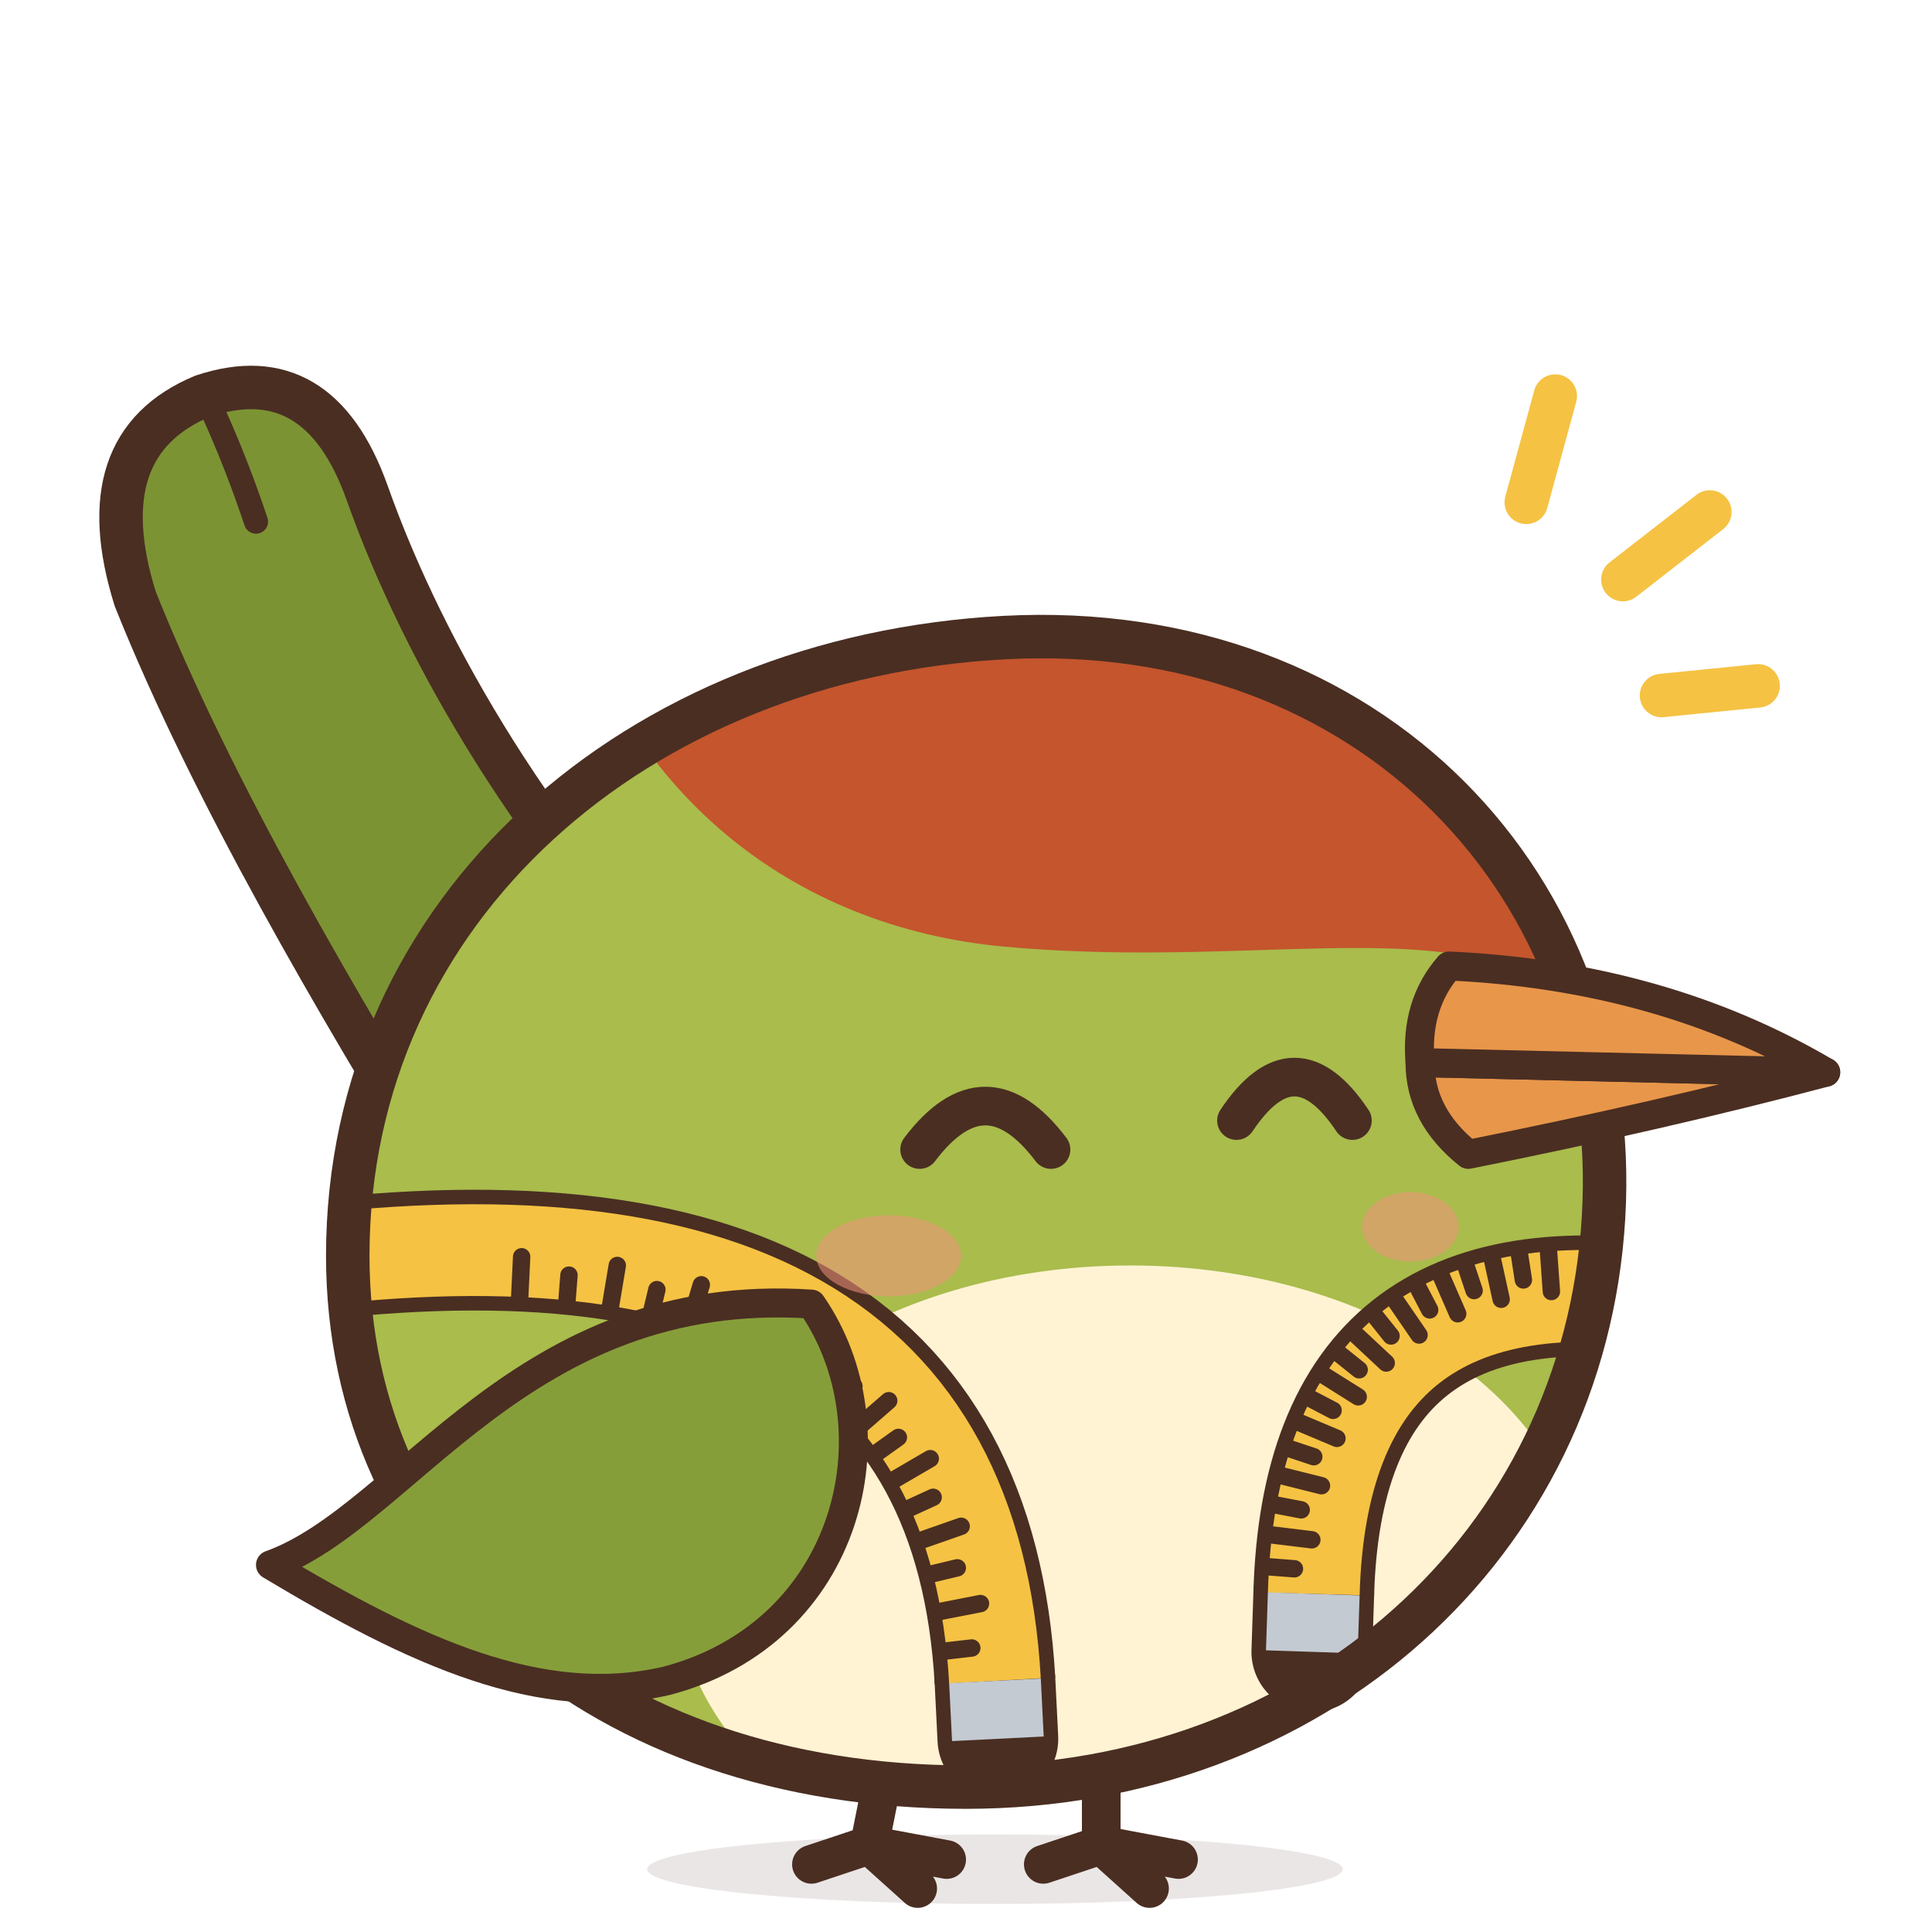
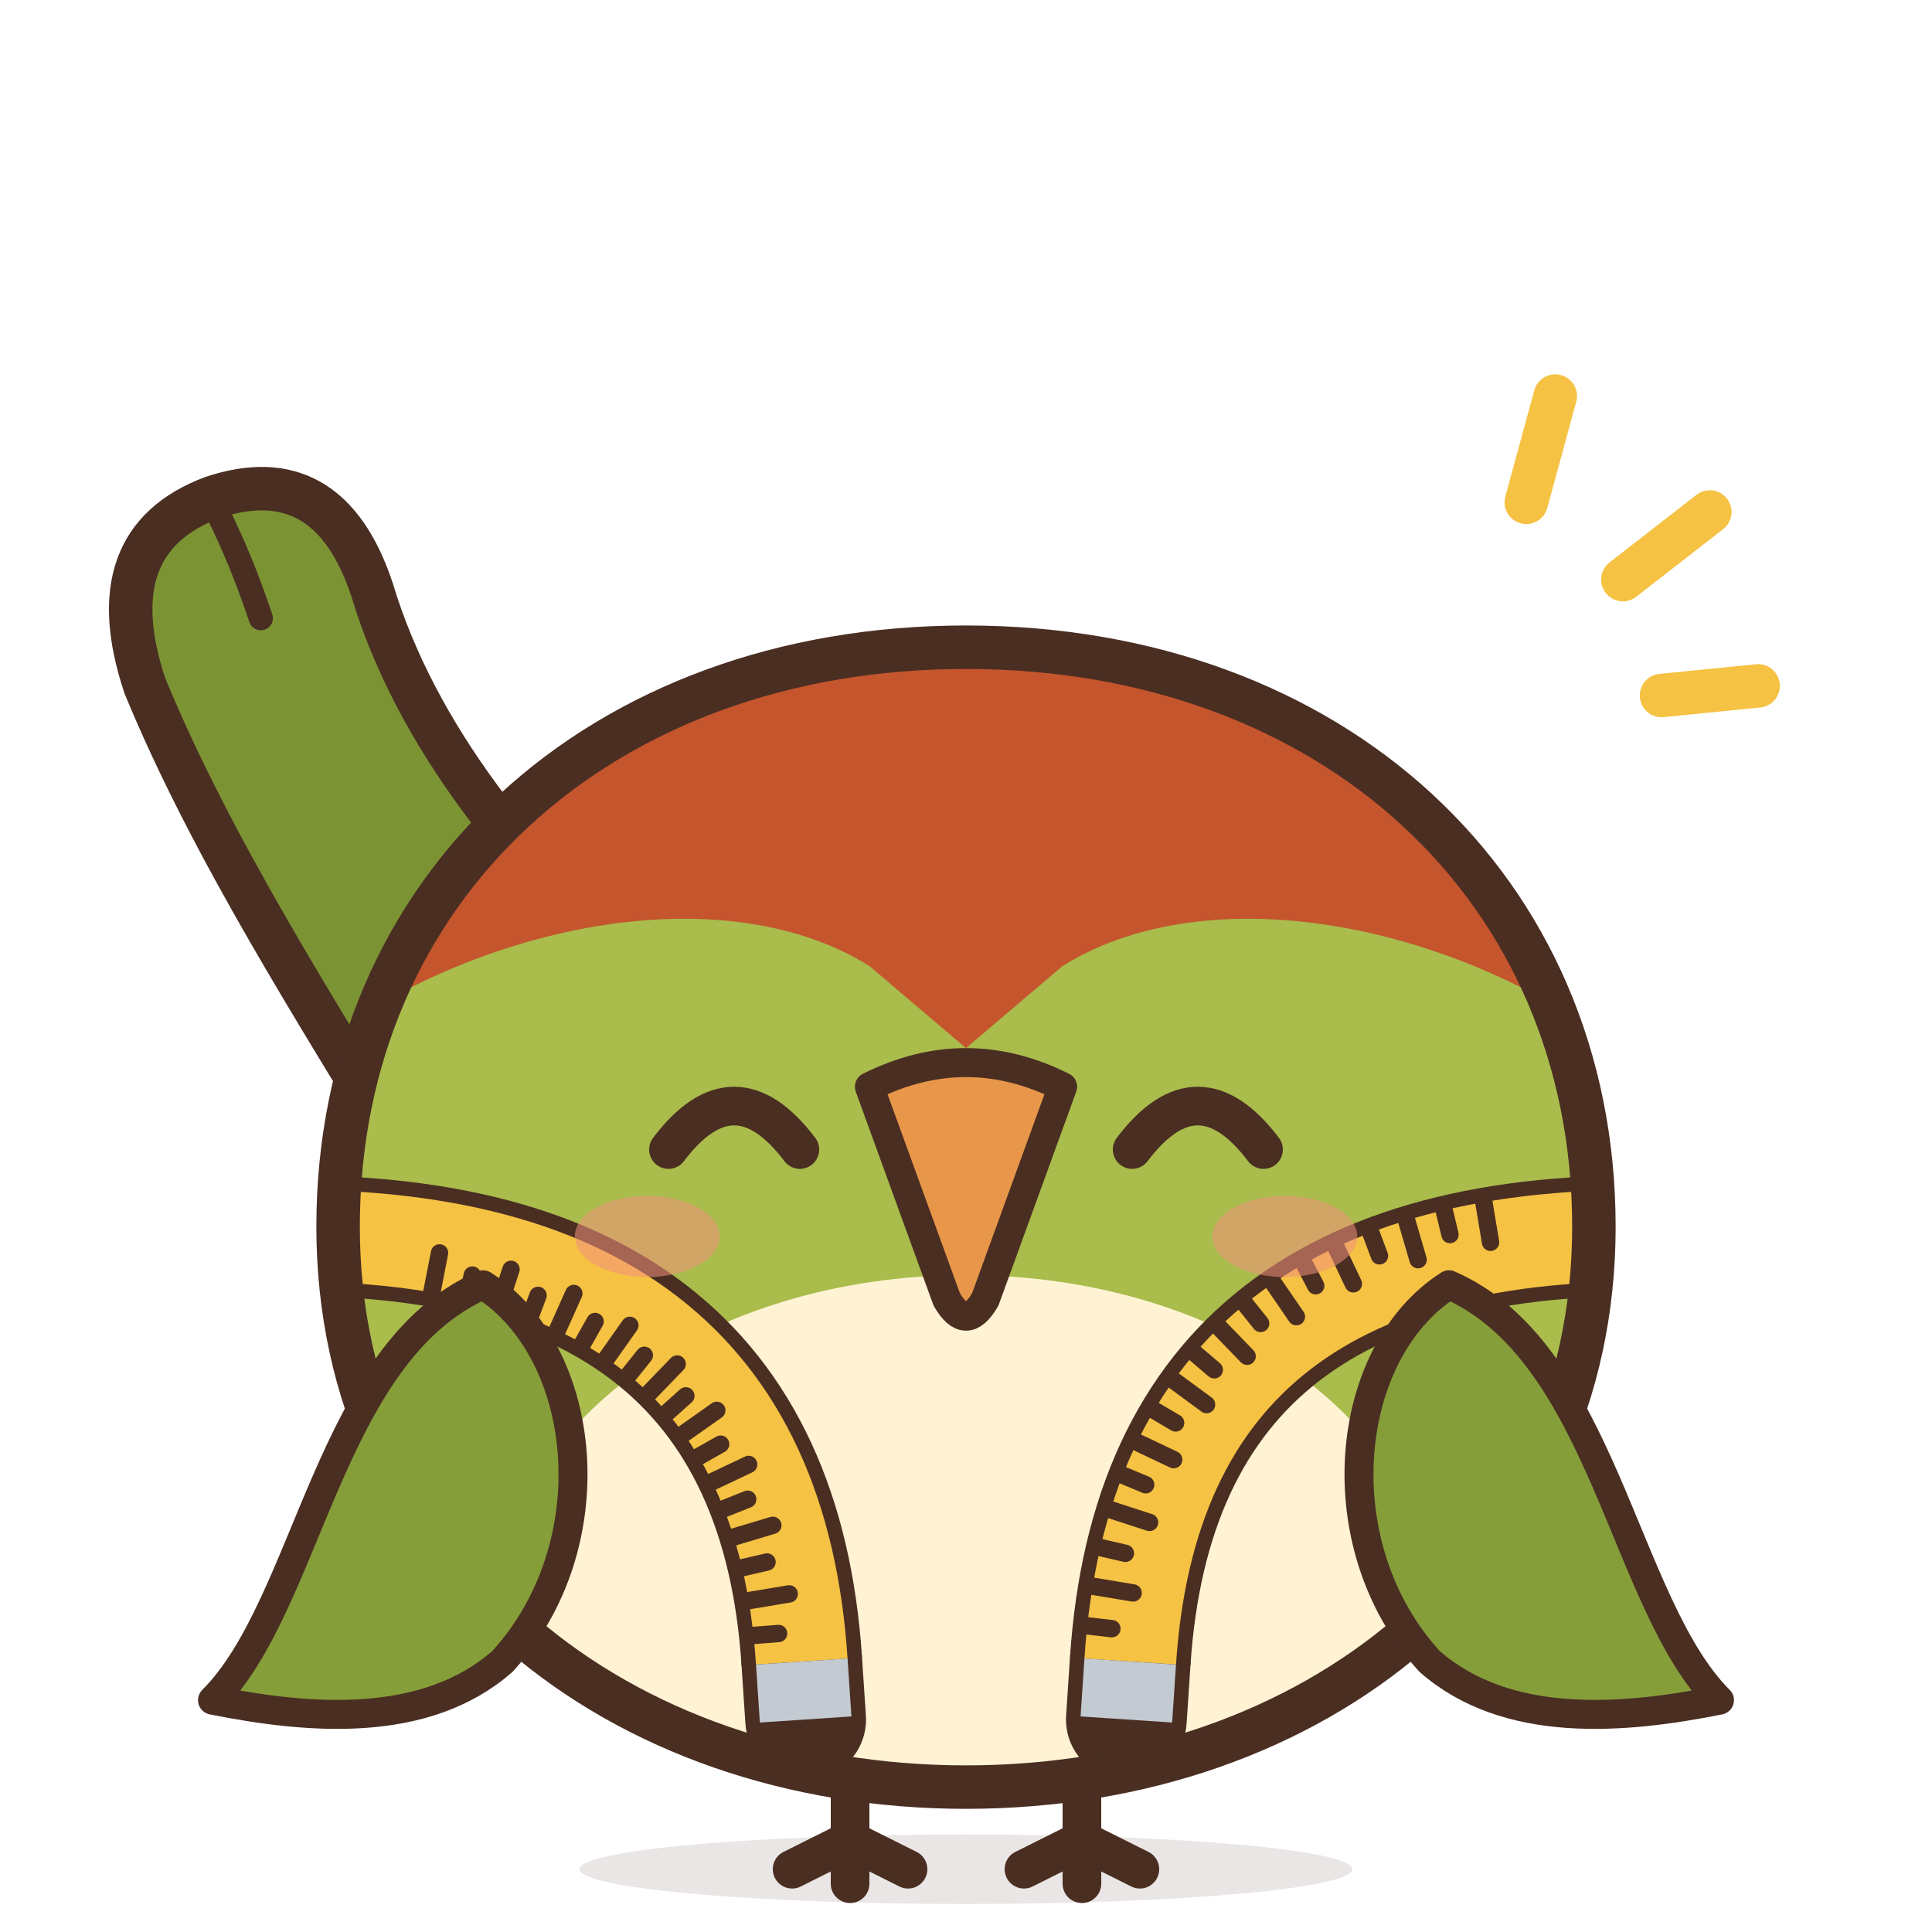
<svg xmlns="http://www.w3.org/2000/svg" viewBox="0 0 200 200" width="200" height="200" role="img" aria-labelledby="t d">
  <defs>
    <clipPath id="fitz-body">
-       <path d="M104 66 C 142 64, 168 92, 166 126 C 164 160, 136 185, 100 185 C 62 185, 36 162, 36 130 C 36 94, 66 68, 104 66 Z" />
+       <path d="M100 67 C 138 67, 165 92, 165 127 C 165 162, 136 185, 100 185 C 64 185, 35 162, 35 127 C 35 92, 62 67, 100 67 Z" />
    </clipPath>
    <clipPath id="fitz-body-tape">
-       <path d="M104 66 C 142 64, 168 92, 166 126 C 164 160, 136 185, 100 185 C 62 185, 36 162, 36 130 C 36 94, 66 68, 104 66 Z" />
-       <rect x="80" y="150" width="80" height="50" />
+       <path d="M100 67 C 138 67, 165 92, 165 127 C 165 162, 136 185, 100 185 C 64 185, 35 162, 35 127 C 35 92, 62 67, 100 67 Z" />
+       <rect x="60" y="150" width="80" height="50" />
    </clipPath>
  </defs>
-   <ellipse class="shadow" cx="103" cy="193.5" rx="36" ry="3.6" fill="#4A2E22" opacity=".12" />
+   <ellipse class="shadow" cx="100" cy="193.5" rx="40" ry="3.6" fill="#4A2E22" opacity=".12" />
  <g class="bird">
    <g class="feet">
-       <path d="M92 181 L90 191 M84 193 L90 191 L98 192.5 M90 191 L95 195.5" stroke="#4A2E22" stroke-width="4" stroke-linecap="round" stroke-linejoin="round" fill="none" />
-       <path d="M114 181 L114 191 M108 193 L114 191 L122 192.5 M114 191 L119 195.5" stroke="#4A2E22" stroke-width="4" stroke-linecap="round" stroke-linejoin="round" fill="none" />
+       <path d="M88 181 L88 190.5 M82 193.5 L88 190.5 L94 193.5 M88 190.5 L88 195" stroke="#4A2E22" stroke-width="4" stroke-linecap="round" stroke-linejoin="round" fill="none" />
+       <path d="M112 181 L112 190.5 M106 193.5 L112 190.5 L118 193.5 M112 190.5 L112 195" stroke="#4A2E22" stroke-width="4" stroke-linecap="round" stroke-linejoin="round" fill="none" />
    </g>
    <g class="tail">
-       <path d="M72 104 L46 122 C 35 104, 22 82, 14 62 Q 9 46 21 41 Q 33 37 38 51 C 44 68, 56 88, 72 104 Z" fill="#7C9334" stroke="#4A2E22" stroke-width="4.5" stroke-linejoin="round" />
-       <path d="M22 42.5 Q 24.5 48 26.5 54" fill="none" stroke="#4A2E22" stroke-width="2.5" stroke-linecap="round" />
+       <path d="M68 102 L42 120 C 33 105, 22 88, 15 71 Q 10 56 22 51.5 Q 34 47.5 38.5 61 C 43 76, 54 90, 68 102 Z" fill="#7C9334" stroke="#4A2E22" stroke-width="4.5" stroke-linejoin="round" />
+       <path d="M22.5 53 Q 25 58 27 64" fill="none" stroke="#4A2E22" stroke-width="2.5" stroke-linecap="round" />
    </g>
    <g class="body">
-       <path d="M104 66 C 142 64, 168 92, 166 126 C 164 160, 136 185, 100 185 C 62 185, 36 162, 36 130 C 36 94, 66 68, 104 66 Z" fill="#A9BC4C" />
+       <path d="M100 67 C 138 67, 165 92, 165 127 C 165 162, 136 185, 100 185 C 64 185, 35 162, 35 127 C 35 92, 62 67, 100 67 Z" fill="#A9BC4C" />
      <g clip-path="url(#fitz-body)">
-         <path d="M58 58 C 64 82, 82 96, 104 98 C 126 100, 144 96, 156 100 C 162 103, 166 106, 178 108 L178 40 L58 40 Z" fill="#C4552D" />
-         <ellipse cx="117" cy="164" rx="47" ry="33" fill="#FFF3D3" />
+         <path d="M28 112 C 46 96, 74 90, 90 100 L100 108.5 L110 100 C 126 90, 154 96, 172 112 L172 40 L28 40 Z" fill="#C4552D" />
+         <ellipse cx="100.0" cy="166" rx="48" ry="34" fill="#FFF3D3" />
      </g>
      <g class="tape" clip-path="url(#fitz-body-tape)">
-         <path d="M28 131 Q100 121 103 174" fill="none" stroke="#4A2E22" stroke-width="12.5" />
-         <path d="M103 174 L103.3 180" fill="none" stroke="#4A2E22" stroke-width="12.5" stroke-linecap="round" />
-         <path d="M28 131 Q100 121 103 174" fill="none" stroke="#F5C243" stroke-width="9.5" />
-         <path d="M103 174 L103.3 180" fill="none" stroke="#C3CAD2" stroke-width="9.5" />
-         <path d="M53.8 134.3 L54 130.1 M58.7 134.6 L58.9 132 M63.2 135.2 L63.9 131 M67.4 136 L68 133.5 M71.4 137 L72.6 133 M75 138.3 L76 135.9 M78.3 139.8 L80.2 136 M81.4 141.5 L82.7 139.2 M84.1 143.3 L86.7 140 M86.6 145.4 L88.4 143.5 M88.9 147.7 L92 145 M90.9 150.3 L93 148.8 M92.7 153.1 L96.3 151 M94.2 156.1 L96.6 155 M95.5 159.4 L99.5 158 M96.6 162.9 L99.1 162.3 M97.4 166.8 L101.5 166 M98 170.9 L100.6 170.6" stroke="#4A2E22" stroke-width="1.8" stroke-linecap="round" />
-         <path d="M174 135 Q137 129 136 165" fill="none" stroke="#4A2E22" stroke-width="12.5" />
-         <path d="M136 165 L135.8 171" fill="none" stroke="#4A2E22" stroke-width="12.5" stroke-linecap="round" />
-         <path d="M174 135 Q137 129 136 165" fill="none" stroke="#F5C243" stroke-width="9.5" />
-         <path d="M136 165 L135.8 171" fill="none" stroke="#C3CAD2" stroke-width="9.5" />
-         <path d="M160.3 129.5 L160.6 133.7 M157.3 129.9 L157.7 132.5 M154.5 130.4 L155.4 134.5 M151.8 131.2 L152.6 133.6 M149.2 132.1 L150.9 136 M146.8 133.3 L148 135.6 M144.5 134.7 L146.9 138.2 M142.4 136.3 L144 138.3 M140.4 138.2 L143.5 141.1 M138.7 140.2 L140.7 141.8 M137.1 142.4 L140.6 144.6 M135.7 144.8 L138 146 M134.6 147.3 L138.4 148.9 M133.6 150 L136 150.8 M132.8 152.8 L136.8 153.8 M132.1 155.8 L134.7 156.3 M131.7 158.9 L135.8 159.4 M131.4 162.2 L134 162.4" stroke="#4A2E22" stroke-width="1.8" stroke-linecap="round" />
+         <path d="M26 128 Q80 126 83 172" fill="none" stroke="#4A2E22" stroke-width="12.5" />
+         <path d="M83 172 L83.4 178" fill="none" stroke="#4A2E22" stroke-width="12.5" stroke-linecap="round" />
+         <path d="M26 128 Q80 126 83 172" fill="none" stroke="#F5C243" stroke-width="9.5" />
+         <path d="M83 172 L83.4 178" fill="none" stroke="#C3CAD2" stroke-width="9.5" />
+         <path d="M44.7 133.8 L45.5 129.7 M48.3 134.5 L48.9 132 M51.6 135.4 L52.9 131.4 M54.8 136.5 L55.7 134.1 M57.7 137.7 L59.4 133.9 M60.3 139.1 L61.6 136.8 M62.8 140.6 L65.2 137.2 M65.1 142.3 L66.7 140.3 M67.2 144.2 L70.1 141.2 M69.1 146.2 L71 144.5 M70.8 148.4 L74.2 146 M72.3 150.8 L74.6 149.5 M73.7 153.4 L77.5 151.6 M74.9 156.2 L77.4 155.2 M76 159.1 L80 157.9 M76.8 162.3 L79.4 161.7 M77.5 165.7 L81.7 165 M78 169.3 L80.6 169.1" stroke="#4A2E22" stroke-width="1.8" stroke-linecap="round" />
+         <path d="M174 128 Q120 126 117 172" fill="none" stroke="#4A2E22" stroke-width="12.5" />
+         <path d="M117 172 L116.6 178" fill="none" stroke="#4A2E22" stroke-width="12.5" stroke-linecap="round" />
+         <path d="M174 128 Q120 126 117 172" fill="none" stroke="#F5C243" stroke-width="9.5" />
+         <path d="M117 172 L116.6 178" fill="none" stroke="#C3CAD2" stroke-width="9.5" />
+         <path d="M153.6 124.4 L154.3 128.6 M149.5 125.3 L150.1 127.8 M145.6 126.3 L146.8 130.4 M141.9 127.6 L142.8 130 M138.3 129.1 L140.1 132.9 M135 130.8 L136.2 133.1 M131.8 132.8 L134.2 136.3 M128.9 135 L130.5 137 M126.2 137.4 L129.1 140.4 M123.7 140.1 L125.7 141.8 M121.5 142.9 L124.9 145.4 M119.5 146 L121.7 147.3 M117.7 149.3 L121.5 151.1 M116.2 152.7 L118.6 153.7 M115 156.3 L119 157.6 M113.9 160.2 L116.5 160.8 M113.1 164.2 L117.3 164.9 M112.5 168.3 L115.1 168.6" stroke="#4A2E22" stroke-width="1.8" stroke-linecap="round" />
      </g>
-       <path d="M104 66 C 142 64, 168 92, 166 126 C 164 160, 136 185, 100 185 C 62 185, 36 162, 36 130 C 36 94, 66 68, 104 66 Z" fill="none" stroke="#4A2E22" stroke-width="4.5" />
-       <g class="wing">
-         <path d="M84 135 C 93 148, 88 169, 69 174 C 56 177, 43 171, 28 162 C 42 157, 54 133, 84 135 Z" fill="#869E3A" stroke="#4A2E22" stroke-width="3" stroke-linejoin="round" />
+       <path d="M100 67 C 138 67, 165 92, 165 127 C 165 162, 136 185, 100 185 C 64 185, 35 162, 35 127 C 35 92, 62 67, 100 67 Z" fill="none" stroke="#4A2E22" stroke-width="4.5" />
+       <g class="wing l">
+         <path d="M50 133 C 61 140, 63 160, 52 172 C 44 179, 32 178, 22 176 C 32 166, 34 140, 50 133 Z" fill="#869E3A" stroke="#4A2E22" stroke-width="3" stroke-linejoin="round" />
+       </g>
+       <g class="wing r">
+         <path d="M150 133 C 139 140, 137 160, 148 172 C 156 179, 168 178, 178 176 C 168 166, 166 140, 150 133 Z" fill="#869E3A" stroke="#4A2E22" stroke-width="3" stroke-linejoin="round" />
      </g>
      <g class="blush" fill="#F2917C" opacity=".55">
-         <ellipse cx="92" cy="130" rx="7.5" ry="4.2" />
-         <ellipse cx="146" cy="127" rx="5" ry="3.6" />
+         <ellipse cx="67" cy="128" rx="7.5" ry="4.2" />
+         <ellipse cx="133" cy="128" rx="7.5" ry="4.2" />
      </g>
      <g class="pupils">
        <g class="eye">
-           <path d="M95.2 119 Q102 110 108.8 119" fill="none" stroke="#4A2E22" stroke-width="4" stroke-linecap="round" />
+           <path d="M69.2 119 Q76 110 82.8 119" fill="none" stroke="#4A2E22" stroke-width="4" stroke-linecap="round" />
        </g>
        <g class="eye">
-           <path d="M128 116 Q134 107 140 116" fill="none" stroke="#4A2E22" stroke-width="4" stroke-linecap="round" />
+           <path d="M117.2 119 Q124 110 130.8 119" fill="none" stroke="#4A2E22" stroke-width="4" stroke-linecap="round" />
        </g>
      </g>
      <g class="beak">
-         <path d="M147 110 L189 111 Q 172 115.5 152 119.5 Q 147 115.5 147 110 Z" fill="#E8964A" stroke="#4A2E22" stroke-width="3" stroke-linejoin="round" />
-         <path d="M150 100 Q 172 101 189 111 L147 110 Q 146.5 104 150 100 Z" fill="#E8964A" stroke="#4A2E22" stroke-width="3" stroke-linejoin="round" />
+         <path d="M90 112.5 Q100 107.5 110 112.5 L102 134.5 Q100 138 98 134.5 Z" fill="#E8964A" stroke="#4A2E22" stroke-width="3" stroke-linejoin="round" />
      </g>
    </g>
  </g>
  <g class="sparks">
    <path d="M158 52 L161 41" stroke="#F5C243" stroke-width="4.5" stroke-linecap="round" />
    <path d="M168 60 L177 53" stroke="#F5C243" stroke-width="4.5" stroke-linecap="round" />
    <path d="M172 72 L182 71" stroke="#F5C243" stroke-width="4.5" stroke-linecap="round" />
  </g>
</svg>
